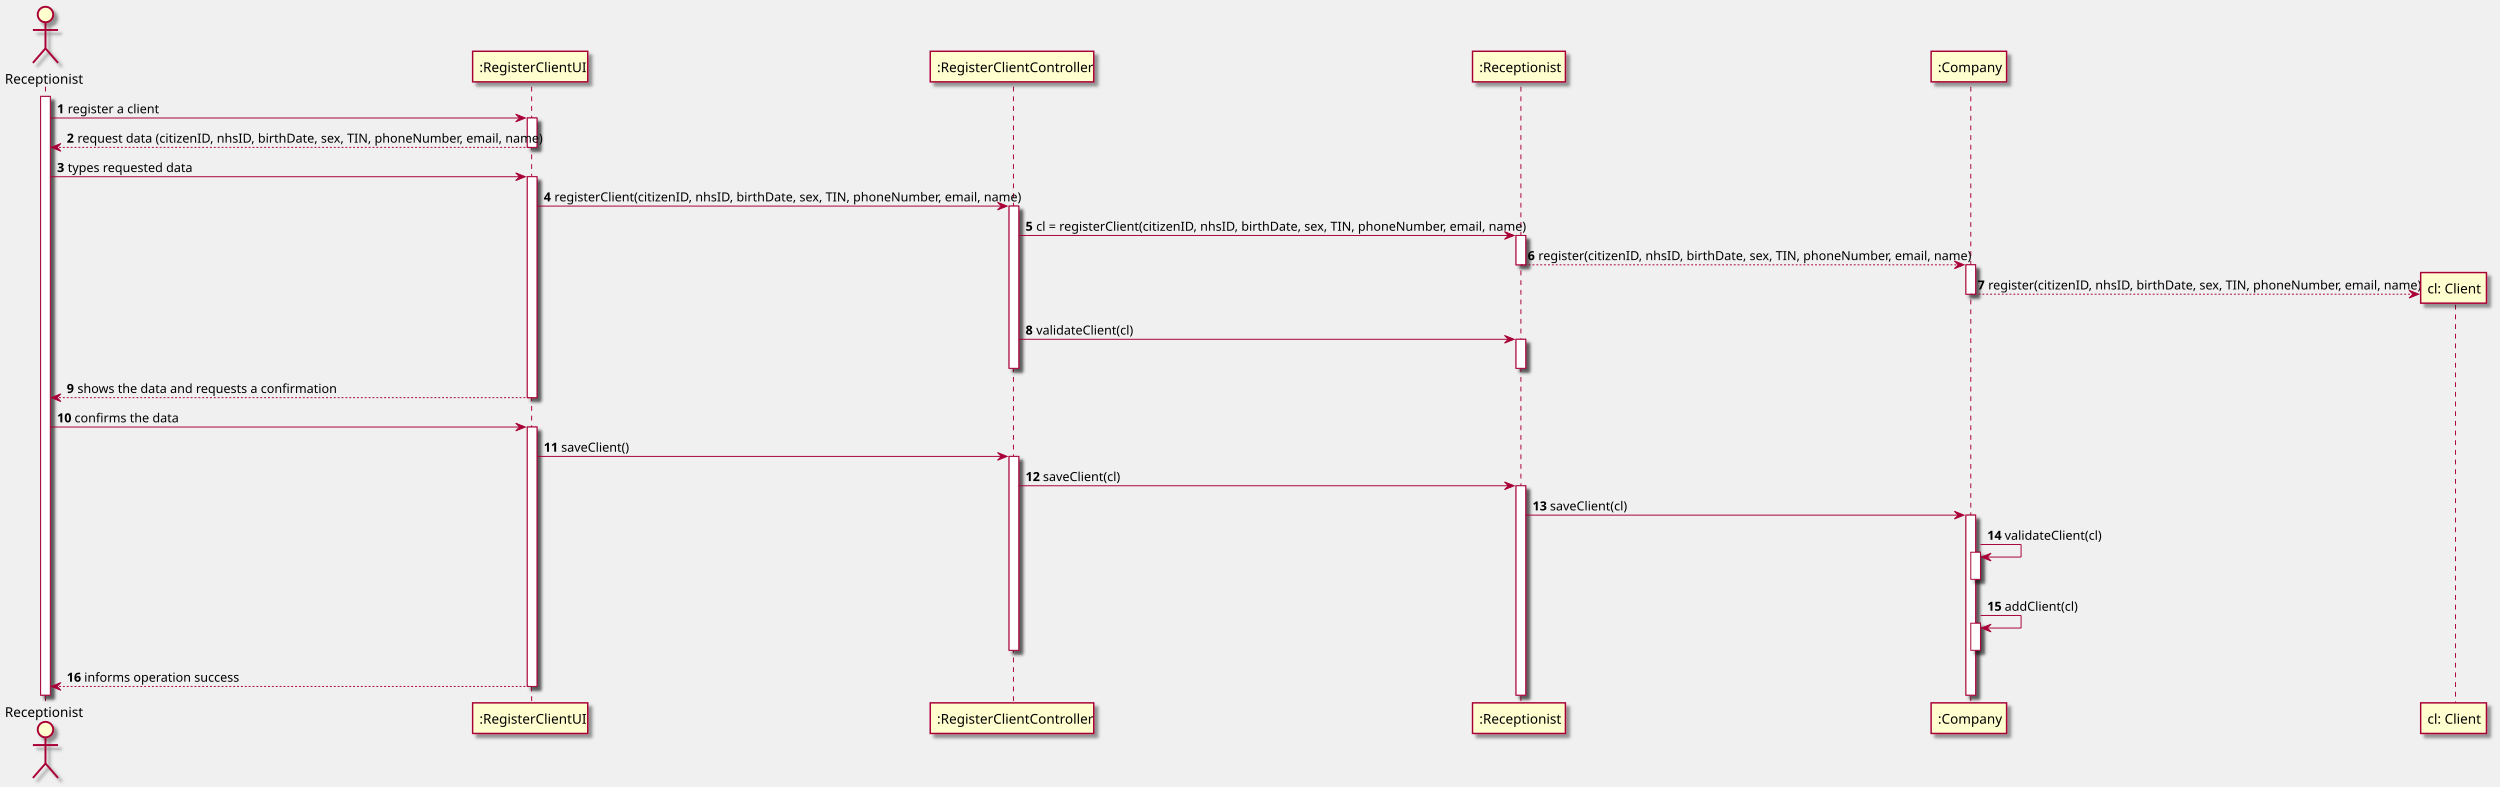
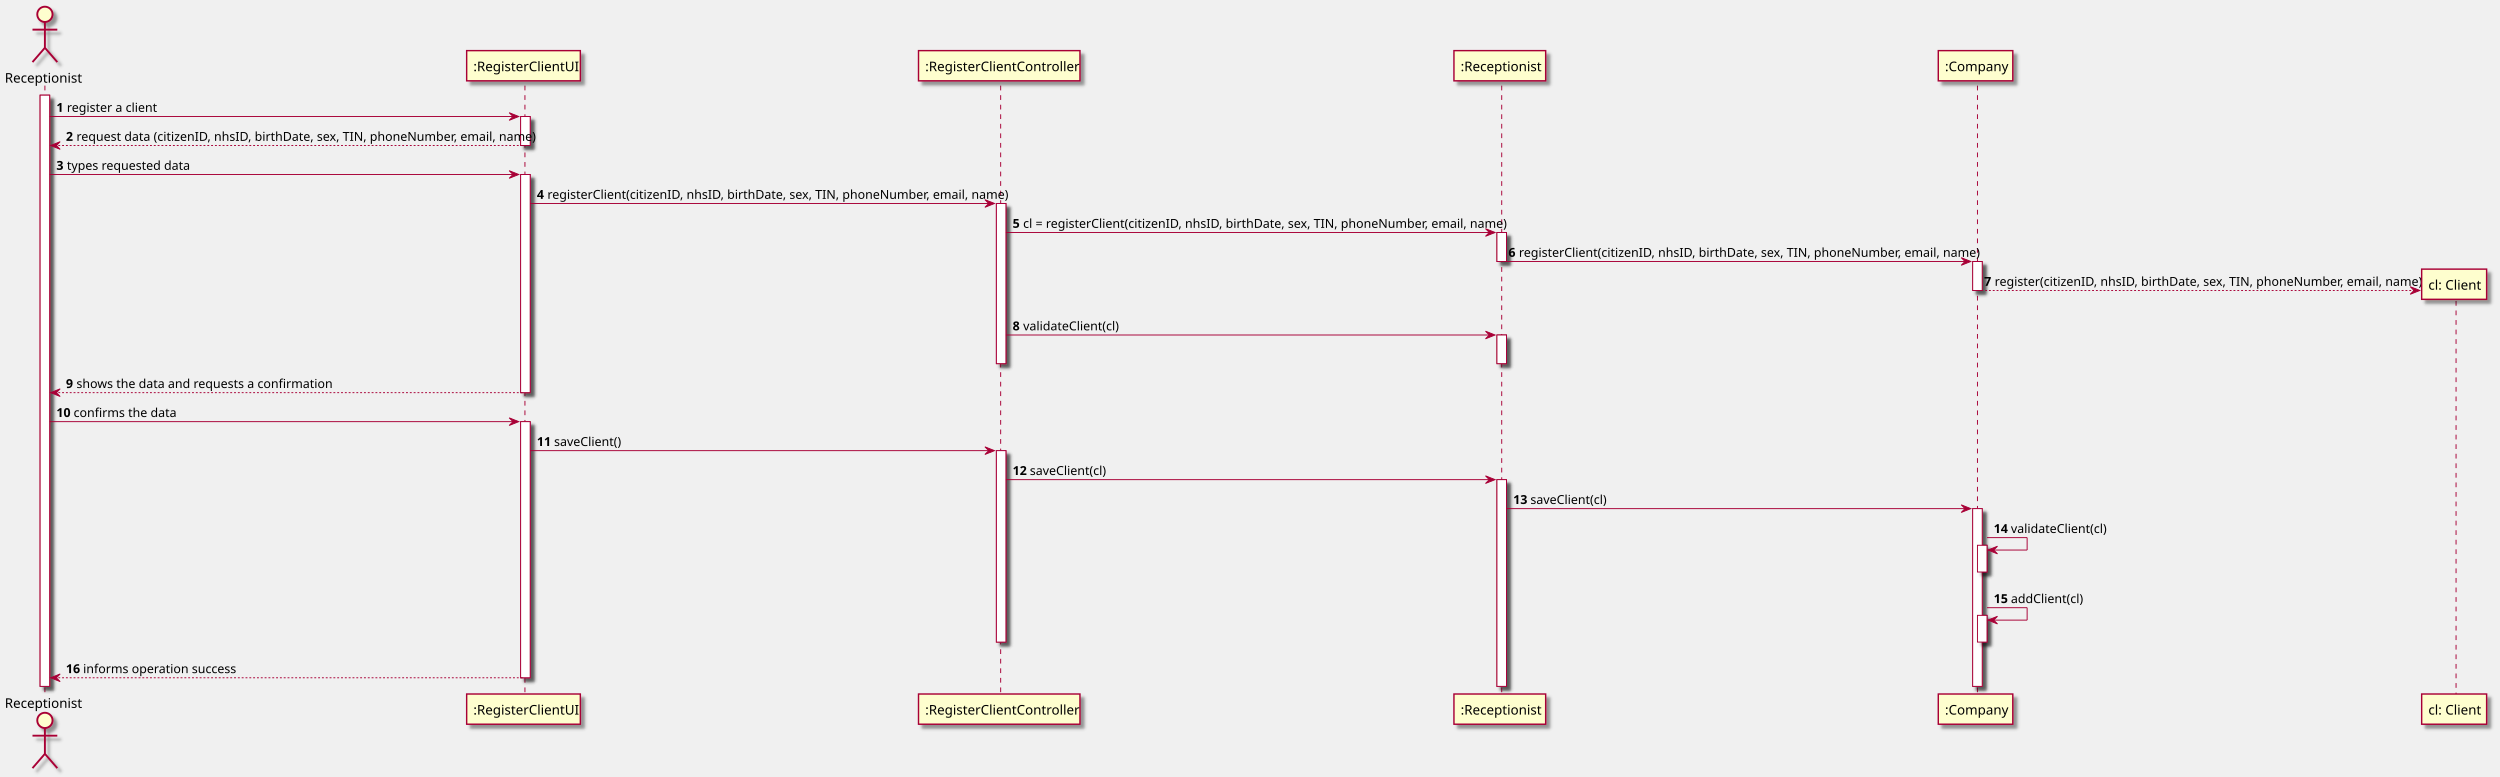
- <svg xmlns="http://www.w3.org/2000/svg" contentScriptType="application/ecmascript" contentStyleType="text/css" height="813px" preserveAspectRatio="none" style="width:2584px;height:813px;" version="1.1" viewBox="0 0 2584 813" width="2584px" zoomAndPan="magnify">
+ <svg xmlns="http://www.w3.org/2000/svg" contentScriptType="application/ecmascript" contentStyleType="text/css" height="813px" preserveAspectRatio="none" style="width:2617px;height:813px;" version="1.1" viewBox="0 0 2617 813" width="2617px" zoomAndPan="magnify">
  <defs>
-     <filter height="300%" id="f6uvj51suqcys" width="300%" x="-1" y="-1">
+     <filter height="300%" id="fdkm8s56i7z54" width="300%" x="-1" y="-1">
      <feGaussianBlur result="blurOut" stdDeviation="2.0" />
      <feColorMatrix in="blurOut" result="blurOut2" type="matrix" values="0 0 0 0 0 0 0 0 0 0 0 0 0 0 0 0 0 0 .4 0" />
      <feOffset dx="4.0" dy="4.0" in="blurOut2" result="blurOut3" />
      <feBlend in="SourceGraphic" in2="blurOut3" mode="normal" />
    </filter>
  </defs>
  <g>
-     <rect fill="#FFFFFF" filter="url(#f6uvj51suqcys)" height="618.883" style="stroke:#A80036;stroke-width:1.0;" width="10" x="42" y="99.609" />
-     <rect fill="#FFFFFF" filter="url(#f6uvj51suqcys)" height="30.352" style="stroke:#A80036;stroke-width:1.0;" width="10" x="545" y="121.961" />
-     <rect fill="#FFFFFF" filter="url(#f6uvj51suqcys)" height="228.367" style="stroke:#A80036;stroke-width:1.0;" width="10" x="545" y="182.664" />
-     <rect fill="#FFFFFF" filter="url(#f6uvj51suqcys)" height="268.109" style="stroke:#A80036;stroke-width:1.0;" width="10" x="545" y="441.383" />
-     <rect fill="#FFFFFF" filter="url(#f6uvj51suqcys)" height="167.664" style="stroke:#A80036;stroke-width:1.0;" width="10" x="1043" y="213.016" />
-     <rect fill="#FFFFFF" filter="url(#f6uvj51suqcys)" height="200.406" style="stroke:#A80036;stroke-width:1.0;" width="10" x="1043" y="471.734" />
-     <rect fill="#FFFFFF" filter="url(#f6uvj51suqcys)" height="30.352" style="stroke:#A80036;stroke-width:1.0;" width="10" x="1567" y="243.367" />
-     <rect fill="#FFFFFF" filter="url(#f6uvj51suqcys)" height="30" style="stroke:#A80036;stroke-width:1.0;" width="10" x="1567" y="350.68" />
-     <rect fill="#FFFFFF" filter="url(#f6uvj51suqcys)" height="216.406" style="stroke:#A80036;stroke-width:1.0;" width="10" x="1567" y="502.086" />
-     <rect fill="#FFFFFF" filter="url(#f6uvj51suqcys)" height="30.352" style="stroke:#A80036;stroke-width:1.0;" width="10" x="2032" y="273.719" />
-     <rect fill="#FFFFFF" filter="url(#f6uvj51suqcys)" height="186.055" style="stroke:#A80036;stroke-width:1.0;" width="10" x="2032" y="532.438" />
-     <rect fill="#FFFFFF" filter="url(#f6uvj51suqcys)" height="28" style="stroke:#A80036;stroke-width:1.0;" width="10" x="2037" y="570.789" />
-     <rect fill="#FFFFFF" filter="url(#f6uvj51suqcys)" height="28" style="stroke:#A80036;stroke-width:1.0;" width="10" x="2037" y="644.141" />
+     <rect fill="#FFFFFF" filter="url(#fdkm8s56i7z54)" height="618.883" style="stroke:#A80036;stroke-width:1.0;" width="10" x="42" y="99.609" />
+     <rect fill="#FFFFFF" filter="url(#fdkm8s56i7z54)" height="30.352" style="stroke:#A80036;stroke-width:1.0;" width="10" x="545" y="121.961" />
+     <rect fill="#FFFFFF" filter="url(#fdkm8s56i7z54)" height="228.367" style="stroke:#A80036;stroke-width:1.0;" width="10" x="545" y="182.664" />
+     <rect fill="#FFFFFF" filter="url(#fdkm8s56i7z54)" height="268.109" style="stroke:#A80036;stroke-width:1.0;" width="10" x="545" y="441.383" />
+     <rect fill="#FFFFFF" filter="url(#fdkm8s56i7z54)" height="167.664" style="stroke:#A80036;stroke-width:1.0;" width="10" x="1043" y="213.016" />
+     <rect fill="#FFFFFF" filter="url(#fdkm8s56i7z54)" height="200.406" style="stroke:#A80036;stroke-width:1.0;" width="10" x="1043" y="471.734" />
+     <rect fill="#FFFFFF" filter="url(#fdkm8s56i7z54)" height="30.352" style="stroke:#A80036;stroke-width:1.0;" width="10" x="1567" y="243.367" />
+     <rect fill="#FFFFFF" filter="url(#fdkm8s56i7z54)" height="30" style="stroke:#A80036;stroke-width:1.0;" width="10" x="1567" y="350.68" />
+     <rect fill="#FFFFFF" filter="url(#fdkm8s56i7z54)" height="216.406" style="stroke:#A80036;stroke-width:1.0;" width="10" x="1567" y="502.086" />
+     <rect fill="#FFFFFF" filter="url(#fdkm8s56i7z54)" height="30.352" style="stroke:#A80036;stroke-width:1.0;" width="10" x="2065" y="273.719" />
+     <rect fill="#FFFFFF" filter="url(#fdkm8s56i7z54)" height="186.055" style="stroke:#A80036;stroke-width:1.0;" width="10" x="2065" y="532.438" />
+     <rect fill="#FFFFFF" filter="url(#fdkm8s56i7z54)" height="28" style="stroke:#A80036;stroke-width:1.0;" width="10" x="2070" y="570.789" />
+     <rect fill="#FFFFFF" filter="url(#fdkm8s56i7z54)" height="28" style="stroke:#A80036;stroke-width:1.0;" width="10" x="2070" y="644.141" />
    <line style="stroke:#A80036;stroke-width:1.0;stroke-dasharray:5.0,5.0;" x1="47" x2="47" y1="89.609" y2="727.492" />
    <line style="stroke:#A80036;stroke-width:1.0;stroke-dasharray:5.0,5.0;" x1="549.5" x2="549.5" y1="89.609" y2="727.492" />
    <line style="stroke:#A80036;stroke-width:1.0;stroke-dasharray:5.0,5.0;" x1="1047.5" x2="1047.5" y1="89.609" y2="727.492" />
    <line style="stroke:#A80036;stroke-width:1.0;stroke-dasharray:5.0,5.0;" x1="1572" x2="1572" y1="89.609" y2="727.492" />
-     <line style="stroke:#A80036;stroke-width:1.0;stroke-dasharray:5.0,5.0;" x1="2037" x2="2037" y1="89.609" y2="727.492" />
-     <line style="stroke:#A80036;stroke-width:1.0;stroke-dasharray:5.0,5.0;" x1="2538" x2="2538" y1="315.023" y2="727.492" />
+     <line style="stroke:#A80036;stroke-width:1.0;stroke-dasharray:5.0,5.0;" x1="2070" x2="2070" y1="89.609" y2="727.492" />
+     <line style="stroke:#A80036;stroke-width:1.0;stroke-dasharray:5.0,5.0;" x1="2571" x2="2571" y1="315.023" y2="727.492" />
    <text fill="#000000" font-family="sans-serif" font-size="14" lengthAdjust="spacing" textLength="78" x="5" y="86.533">Receptionist</text>
-     <ellipse cx="47" cy="15" fill="#FEFECE" filter="url(#f6uvj51suqcys)" rx="8" ry="8" style="stroke:#A80036;stroke-width:2.0;" />
-     <path d="M47,23 L47,50 M34,31 L60,31 M47,50 L34,65 M47,50 L60,65 " fill="none" filter="url(#f6uvj51suqcys)" style="stroke:#A80036;stroke-width:2.0;" />
+     <ellipse cx="47" cy="15" fill="#FEFECE" filter="url(#fdkm8s56i7z54)" rx="8" ry="8" style="stroke:#A80036;stroke-width:2.0;" />
+     <path d="M47,23 L47,50 M34,31 L60,31 M47,50 L34,65 M47,50 L60,65 " fill="none" filter="url(#fdkm8s56i7z54)" style="stroke:#A80036;stroke-width:2.0;" />
    <text fill="#000000" font-family="sans-serif" font-size="14" lengthAdjust="spacing" textLength="78" x="5" y="741.025">Receptionist</text>
-     <ellipse cx="47" cy="754.102" fill="#FEFECE" filter="url(#f6uvj51suqcys)" rx="8" ry="8" style="stroke:#A80036;stroke-width:2.0;" />
-     <path d="M47,762.102 L47,789.102 M34,770.102 L60,770.102 M47,789.102 L34,804.102 M47,789.102 L60,804.102 " fill="none" filter="url(#f6uvj51suqcys)" style="stroke:#A80036;stroke-width:2.0;" />
-     <rect fill="#FEFECE" filter="url(#f6uvj51suqcys)" height="31.609" style="stroke:#A80036;stroke-width:1.5;" width="119" x="488.5" y="53" />
+     <ellipse cx="47" cy="754.102" fill="#FEFECE" filter="url(#fdkm8s56i7z54)" rx="8" ry="8" style="stroke:#A80036;stroke-width:2.0;" />
+     <path d="M47,762.102 L47,789.102 M34,770.102 L60,770.102 M47,789.102 L34,804.102 M47,789.102 L60,804.102 " fill="none" filter="url(#fdkm8s56i7z54)" style="stroke:#A80036;stroke-width:2.0;" />
+     <rect fill="#FEFECE" filter="url(#fdkm8s56i7z54)" height="31.609" style="stroke:#A80036;stroke-width:1.5;" width="119" x="488.5" y="53" />
    <text fill="#000000" font-family="sans-serif" font-size="14" lengthAdjust="spacing" textLength="105" x="495.5" y="74.533">:RegisterClientUI</text>
-     <rect fill="#FEFECE" filter="url(#f6uvj51suqcys)" height="31.609" style="stroke:#A80036;stroke-width:1.5;" width="119" x="488.5" y="726.492" />
+     <rect fill="#FEFECE" filter="url(#fdkm8s56i7z54)" height="31.609" style="stroke:#A80036;stroke-width:1.5;" width="119" x="488.5" y="726.492" />
    <text fill="#000000" font-family="sans-serif" font-size="14" lengthAdjust="spacing" textLength="105" x="495.5" y="748.025">:RegisterClientUI</text>
-     <rect fill="#FEFECE" filter="url(#f6uvj51suqcys)" height="31.609" style="stroke:#A80036;stroke-width:1.5;" width="169" x="961.5" y="53" />
+     <rect fill="#FEFECE" filter="url(#fdkm8s56i7z54)" height="31.609" style="stroke:#A80036;stroke-width:1.5;" width="169" x="961.5" y="53" />
    <text fill="#000000" font-family="sans-serif" font-size="14" lengthAdjust="spacing" textLength="155" x="968.5" y="74.533">:RegisterClientController</text>
-     <rect fill="#FEFECE" filter="url(#f6uvj51suqcys)" height="31.609" style="stroke:#A80036;stroke-width:1.5;" width="169" x="961.5" y="726.492" />
+     <rect fill="#FEFECE" filter="url(#fdkm8s56i7z54)" height="31.609" style="stroke:#A80036;stroke-width:1.5;" width="169" x="961.5" y="726.492" />
    <text fill="#000000" font-family="sans-serif" font-size="14" lengthAdjust="spacing" textLength="155" x="968.5" y="748.025">:RegisterClientController</text>
-     <rect fill="#FEFECE" filter="url(#f6uvj51suqcys)" height="31.609" style="stroke:#A80036;stroke-width:1.5;" width="96" x="1522" y="53" />
+     <rect fill="#FEFECE" filter="url(#fdkm8s56i7z54)" height="31.609" style="stroke:#A80036;stroke-width:1.5;" width="96" x="1522" y="53" />
    <text fill="#000000" font-family="sans-serif" font-size="14" lengthAdjust="spacing" textLength="82" x="1529" y="74.533">:Receptionist</text>
-     <rect fill="#FEFECE" filter="url(#f6uvj51suqcys)" height="31.609" style="stroke:#A80036;stroke-width:1.5;" width="96" x="1522" y="726.492" />
+     <rect fill="#FEFECE" filter="url(#fdkm8s56i7z54)" height="31.609" style="stroke:#A80036;stroke-width:1.5;" width="96" x="1522" y="726.492" />
    <text fill="#000000" font-family="sans-serif" font-size="14" lengthAdjust="spacing" textLength="82" x="1529" y="748.025">:Receptionist</text>
-     <rect fill="#FEFECE" filter="url(#f6uvj51suqcys)" height="31.609" style="stroke:#A80036;stroke-width:1.5;" width="78" x="1996" y="53" />
-     <text fill="#000000" font-family="sans-serif" font-size="14" lengthAdjust="spacing" textLength="64" x="2003" y="74.533">:Company</text>
-     <rect fill="#FEFECE" filter="url(#f6uvj51suqcys)" height="31.609" style="stroke:#A80036;stroke-width:1.5;" width="78" x="1996" y="726.492" />
-     <text fill="#000000" font-family="sans-serif" font-size="14" lengthAdjust="spacing" textLength="64" x="2003" y="748.025">:Company</text>
-     <rect fill="#FEFECE" filter="url(#f6uvj51suqcys)" height="31.609" style="stroke:#A80036;stroke-width:1.5;" width="68" x="2502" y="726.492" />
-     <text fill="#000000" font-family="sans-serif" font-size="14" lengthAdjust="spacing" textLength="54" x="2509" y="748.025">cl: Client</text>
-     <rect fill="#FFFFFF" filter="url(#f6uvj51suqcys)" height="618.883" style="stroke:#A80036;stroke-width:1.0;" width="10" x="42" y="99.609" />
-     <rect fill="#FFFFFF" filter="url(#f6uvj51suqcys)" height="30.352" style="stroke:#A80036;stroke-width:1.0;" width="10" x="545" y="121.961" />
-     <rect fill="#FFFFFF" filter="url(#f6uvj51suqcys)" height="228.367" style="stroke:#A80036;stroke-width:1.0;" width="10" x="545" y="182.664" />
-     <rect fill="#FFFFFF" filter="url(#f6uvj51suqcys)" height="268.109" style="stroke:#A80036;stroke-width:1.0;" width="10" x="545" y="441.383" />
-     <rect fill="#FFFFFF" filter="url(#f6uvj51suqcys)" height="167.664" style="stroke:#A80036;stroke-width:1.0;" width="10" x="1043" y="213.016" />
-     <rect fill="#FFFFFF" filter="url(#f6uvj51suqcys)" height="200.406" style="stroke:#A80036;stroke-width:1.0;" width="10" x="1043" y="471.734" />
-     <rect fill="#FFFFFF" filter="url(#f6uvj51suqcys)" height="30.352" style="stroke:#A80036;stroke-width:1.0;" width="10" x="1567" y="243.367" />
-     <rect fill="#FFFFFF" filter="url(#f6uvj51suqcys)" height="30" style="stroke:#A80036;stroke-width:1.0;" width="10" x="1567" y="350.68" />
-     <rect fill="#FFFFFF" filter="url(#f6uvj51suqcys)" height="216.406" style="stroke:#A80036;stroke-width:1.0;" width="10" x="1567" y="502.086" />
-     <rect fill="#FFFFFF" filter="url(#f6uvj51suqcys)" height="30.352" style="stroke:#A80036;stroke-width:1.0;" width="10" x="2032" y="273.719" />
-     <rect fill="#FFFFFF" filter="url(#f6uvj51suqcys)" height="186.055" style="stroke:#A80036;stroke-width:1.0;" width="10" x="2032" y="532.438" />
-     <rect fill="#FFFFFF" filter="url(#f6uvj51suqcys)" height="28" style="stroke:#A80036;stroke-width:1.0;" width="10" x="2037" y="570.789" />
-     <rect fill="#FFFFFF" filter="url(#f6uvj51suqcys)" height="28" style="stroke:#A80036;stroke-width:1.0;" width="10" x="2037" y="644.141" />
+     <rect fill="#FEFECE" filter="url(#fdkm8s56i7z54)" height="31.609" style="stroke:#A80036;stroke-width:1.5;" width="78" x="2029" y="53" />
+     <text fill="#000000" font-family="sans-serif" font-size="14" lengthAdjust="spacing" textLength="64" x="2036" y="74.533">:Company</text>
+     <rect fill="#FEFECE" filter="url(#fdkm8s56i7z54)" height="31.609" style="stroke:#A80036;stroke-width:1.5;" width="78" x="2029" y="726.492" />
+     <text fill="#000000" font-family="sans-serif" font-size="14" lengthAdjust="spacing" textLength="64" x="2036" y="748.025">:Company</text>
+     <rect fill="#FEFECE" filter="url(#fdkm8s56i7z54)" height="31.609" style="stroke:#A80036;stroke-width:1.5;" width="68" x="2535" y="726.492" />
+     <text fill="#000000" font-family="sans-serif" font-size="14" lengthAdjust="spacing" textLength="54" x="2542" y="748.025">cl: Client</text>
+     <rect fill="#FFFFFF" filter="url(#fdkm8s56i7z54)" height="618.883" style="stroke:#A80036;stroke-width:1.0;" width="10" x="42" y="99.609" />
+     <rect fill="#FFFFFF" filter="url(#fdkm8s56i7z54)" height="30.352" style="stroke:#A80036;stroke-width:1.0;" width="10" x="545" y="121.961" />
+     <rect fill="#FFFFFF" filter="url(#fdkm8s56i7z54)" height="228.367" style="stroke:#A80036;stroke-width:1.0;" width="10" x="545" y="182.664" />
+     <rect fill="#FFFFFF" filter="url(#fdkm8s56i7z54)" height="268.109" style="stroke:#A80036;stroke-width:1.0;" width="10" x="545" y="441.383" />
+     <rect fill="#FFFFFF" filter="url(#fdkm8s56i7z54)" height="167.664" style="stroke:#A80036;stroke-width:1.0;" width="10" x="1043" y="213.016" />
+     <rect fill="#FFFFFF" filter="url(#fdkm8s56i7z54)" height="200.406" style="stroke:#A80036;stroke-width:1.0;" width="10" x="1043" y="471.734" />
+     <rect fill="#FFFFFF" filter="url(#fdkm8s56i7z54)" height="30.352" style="stroke:#A80036;stroke-width:1.0;" width="10" x="1567" y="243.367" />
+     <rect fill="#FFFFFF" filter="url(#fdkm8s56i7z54)" height="30" style="stroke:#A80036;stroke-width:1.0;" width="10" x="1567" y="350.68" />
+     <rect fill="#FFFFFF" filter="url(#fdkm8s56i7z54)" height="216.406" style="stroke:#A80036;stroke-width:1.0;" width="10" x="1567" y="502.086" />
+     <rect fill="#FFFFFF" filter="url(#fdkm8s56i7z54)" height="30.352" style="stroke:#A80036;stroke-width:1.0;" width="10" x="2065" y="273.719" />
+     <rect fill="#FFFFFF" filter="url(#fdkm8s56i7z54)" height="186.055" style="stroke:#A80036;stroke-width:1.0;" width="10" x="2065" y="532.438" />
+     <rect fill="#FFFFFF" filter="url(#fdkm8s56i7z54)" height="28" style="stroke:#A80036;stroke-width:1.0;" width="10" x="2070" y="570.789" />
+     <rect fill="#FFFFFF" filter="url(#fdkm8s56i7z54)" height="28" style="stroke:#A80036;stroke-width:1.0;" width="10" x="2070" y="644.141" />
    <polygon fill="#A80036" points="533,117.961,543,121.961,533,125.961,537,121.961" style="stroke:#A80036;stroke-width:1.0;" />
    <line style="stroke:#A80036;stroke-width:1.0;" x1="52" x2="539" y1="121.961" y2="121.961" />
    <text fill="#000000" font-family="sans-serif" font-size="13" font-weight="bold" lengthAdjust="spacing" textLength="7" x="59" y="117.105">1</text>
    <text fill="#000000" font-family="sans-serif" font-size="13" lengthAdjust="spacing" textLength="89" x="70" y="117.105">register a client</text>
    <polygon fill="#A80036" points="63,148.312,53,152.312,63,156.312,59,152.312" style="stroke:#A80036;stroke-width:1.0;" />
    <line style="stroke:#A80036;stroke-width:1.0;stroke-dasharray:2.0,2.0;" x1="57" x2="549" y1="152.312" y2="152.312" />
    <text fill="#000000" font-family="sans-serif" font-size="13" font-weight="bold" lengthAdjust="spacing" textLength="7" x="69" y="147.456">2</text>
    <text fill="#000000" font-family="sans-serif" font-size="13" lengthAdjust="spacing" textLength="458" x="80" y="147.456">request data (citizenID, nhsID, birthDate, sex, TIN, phoneNumber, email, name)</text>
    <polygon fill="#A80036" points="533,178.664,543,182.664,533,186.664,537,182.664" style="stroke:#A80036;stroke-width:1.0;" />
    <line style="stroke:#A80036;stroke-width:1.0;" x1="52" x2="539" y1="182.664" y2="182.664" />
    <text fill="#000000" font-family="sans-serif" font-size="13" font-weight="bold" lengthAdjust="spacing" textLength="7" x="59" y="177.808">3</text>
    <text fill="#000000" font-family="sans-serif" font-size="13" lengthAdjust="spacing" textLength="122" x="70" y="177.808">types requested data</text>
    <polygon fill="#A80036" points="1031,209.016,1041,213.016,1031,217.016,1035,213.016" style="stroke:#A80036;stroke-width:1.0;" />
    <line style="stroke:#A80036;stroke-width:1.0;" x1="555" x2="1037" y1="213.016" y2="213.016" />
    <text fill="#000000" font-family="sans-serif" font-size="13" font-weight="bold" lengthAdjust="spacing" textLength="7" x="562" y="208.159">4</text>
    <text fill="#000000" font-family="sans-serif" font-size="13" lengthAdjust="spacing" textLength="458" x="573" y="208.159">registerClient(citizenID, nhsID, birthDate, sex, TIN, phoneNumber, email, name)</text>
    <polygon fill="#A80036" points="1555,239.367,1565,243.367,1555,247.367,1559,243.367" style="stroke:#A80036;stroke-width:1.0;" />
    <line style="stroke:#A80036;stroke-width:1.0;" x1="1053" x2="1561" y1="243.367" y2="243.367" />
    <text fill="#000000" font-family="sans-serif" font-size="13" font-weight="bold" lengthAdjust="spacing" textLength="7" x="1060" y="238.511">5</text>
    <text fill="#000000" font-family="sans-serif" font-size="13" lengthAdjust="spacing" textLength="484" x="1071" y="238.511">cl = registerClient(citizenID, nhsID, birthDate, sex, TIN, phoneNumber, email, name)</text>
-     <polygon fill="#A80036" points="2020,269.719,2030,273.719,2020,277.719,2024,273.719" style="stroke:#A80036;stroke-width:1.0;" />
-     <line style="stroke:#A80036;stroke-width:1.0;stroke-dasharray:2.0,2.0;" x1="1572" x2="2026" y1="273.719" y2="273.719" />
+     <polygon fill="#A80036" points="2053,269.719,2063,273.719,2053,277.719,2057,273.719" style="stroke:#A80036;stroke-width:1.0;" />
+     <line style="stroke:#A80036;stroke-width:1.0;" x1="1572" x2="2059" y1="273.719" y2="273.719" />
    <text fill="#000000" font-family="sans-serif" font-size="13" font-weight="bold" lengthAdjust="spacing" textLength="7" x="1579" y="268.862">6</text>
-     <text fill="#000000" font-family="sans-serif" font-size="13" lengthAdjust="spacing" textLength="425" x="1590" y="268.862">register(citizenID, nhsID, birthDate, sex, TIN, phoneNumber, email, name)</text>
-     <polygon fill="#A80036" points="2490,300.07,2500,304.07,2490,308.07,2494,304.07" style="stroke:#A80036;stroke-width:1.0;" />
-     <line style="stroke:#A80036;stroke-width:1.0;stroke-dasharray:2.0,2.0;" x1="2037" x2="2496" y1="304.07" y2="304.07" />
-     <text fill="#000000" font-family="sans-serif" font-size="13" font-weight="bold" lengthAdjust="spacing" textLength="7" x="2044" y="299.214">7</text>
-     <text fill="#000000" font-family="sans-serif" font-size="13" lengthAdjust="spacing" textLength="425" x="2055" y="299.214">register(citizenID, nhsID, birthDate, sex, TIN, phoneNumber, email, name)</text>
-     <rect fill="#FEFECE" filter="url(#f6uvj51suqcys)" height="31.609" style="stroke:#A80036;stroke-width:1.5;" width="68" x="2502" y="281.719" />
-     <text fill="#000000" font-family="sans-serif" font-size="14" lengthAdjust="spacing" textLength="54" x="2509" y="303.252">cl: Client</text>
+     <text fill="#000000" font-family="sans-serif" font-size="13" lengthAdjust="spacing" textLength="458" x="1590" y="268.862">registerClient(citizenID, nhsID, birthDate, sex, TIN, phoneNumber, email, name)</text>
+     <polygon fill="#A80036" points="2523,300.07,2533,304.07,2523,308.07,2527,304.07" style="stroke:#A80036;stroke-width:1.0;" />
+     <line style="stroke:#A80036;stroke-width:1.0;stroke-dasharray:2.0,2.0;" x1="2070" x2="2529" y1="304.07" y2="304.07" />
+     <text fill="#000000" font-family="sans-serif" font-size="13" font-weight="bold" lengthAdjust="spacing" textLength="7" x="2077" y="299.214">7</text>
+     <text fill="#000000" font-family="sans-serif" font-size="13" lengthAdjust="spacing" textLength="425" x="2088" y="299.214">register(citizenID, nhsID, birthDate, sex, TIN, phoneNumber, email, name)</text>
+     <rect fill="#FEFECE" filter="url(#fdkm8s56i7z54)" height="31.609" style="stroke:#A80036;stroke-width:1.5;" width="68" x="2535" y="281.719" />
+     <text fill="#000000" font-family="sans-serif" font-size="14" lengthAdjust="spacing" textLength="54" x="2542" y="303.252">cl: Client</text>
    <polygon fill="#A80036" points="1555,346.68,1565,350.68,1555,354.68,1559,350.68" style="stroke:#A80036;stroke-width:1.0;" />
    <line style="stroke:#A80036;stroke-width:1.0;" x1="1053" x2="1561" y1="350.68" y2="350.68" />
    <text fill="#000000" font-family="sans-serif" font-size="13" font-weight="bold" lengthAdjust="spacing" textLength="7" x="1060" y="345.823">8</text>
    <text fill="#000000" font-family="sans-serif" font-size="13" lengthAdjust="spacing" textLength="94" x="1071" y="345.823">validateClient(cl)</text>
    <polygon fill="#A80036" points="63,407.031,53,411.031,63,415.031,59,411.031" style="stroke:#A80036;stroke-width:1.0;" />
    <line style="stroke:#A80036;stroke-width:1.0;stroke-dasharray:2.0,2.0;" x1="57" x2="549" y1="411.031" y2="411.031" />
    <text fill="#000000" font-family="sans-serif" font-size="13" font-weight="bold" lengthAdjust="spacing" textLength="7" x="69" y="406.175">9</text>
    <text fill="#000000" font-family="sans-serif" font-size="13" lengthAdjust="spacing" textLength="252" x="80" y="406.175">shows the data and requests a confirmation</text>
    <polygon fill="#A80036" points="533,437.383,543,441.383,533,445.383,537,441.383" style="stroke:#A80036;stroke-width:1.0;" />
    <line style="stroke:#A80036;stroke-width:1.0;" x1="52" x2="539" y1="441.383" y2="441.383" />
    <text fill="#000000" font-family="sans-serif" font-size="13" font-weight="bold" lengthAdjust="spacing" textLength="14" x="59" y="436.526">10</text>
    <text fill="#000000" font-family="sans-serif" font-size="13" lengthAdjust="spacing" textLength="100" x="77" y="436.526">confirms the data</text>
    <polygon fill="#A80036" points="1031,467.734,1041,471.734,1031,475.734,1035,471.734" style="stroke:#A80036;stroke-width:1.0;" />
    <line style="stroke:#A80036;stroke-width:1.0;" x1="555" x2="1037" y1="471.734" y2="471.734" />
    <text fill="#000000" font-family="sans-serif" font-size="13" font-weight="bold" lengthAdjust="spacing" textLength="14" x="562" y="466.878">11</text>
    <text fill="#000000" font-family="sans-serif" font-size="13" lengthAdjust="spacing" textLength="67" x="580" y="466.878">saveClient()</text>
    <polygon fill="#A80036" points="1555,498.086,1565,502.086,1555,506.086,1559,502.086" style="stroke:#A80036;stroke-width:1.0;" />
    <line style="stroke:#A80036;stroke-width:1.0;" x1="1053" x2="1561" y1="502.086" y2="502.086" />
    <text fill="#000000" font-family="sans-serif" font-size="13" font-weight="bold" lengthAdjust="spacing" textLength="14" x="1060" y="497.229">12</text>
    <text fill="#000000" font-family="sans-serif" font-size="13" lengthAdjust="spacing" textLength="77" x="1078" y="497.229">saveClient(cl)</text>
-     <polygon fill="#A80036" points="2020,528.438,2030,532.438,2020,536.438,2024,532.438" style="stroke:#A80036;stroke-width:1.0;" />
-     <line style="stroke:#A80036;stroke-width:1.0;" x1="1577" x2="2026" y1="532.438" y2="532.438" />
+     <polygon fill="#A80036" points="2053,528.438,2063,532.438,2053,536.438,2057,532.438" style="stroke:#A80036;stroke-width:1.0;" />
+     <line style="stroke:#A80036;stroke-width:1.0;" x1="1577" x2="2059" y1="532.438" y2="532.438" />
    <text fill="#000000" font-family="sans-serif" font-size="13" font-weight="bold" lengthAdjust="spacing" textLength="14" x="1584" y="527.581">13</text>
    <text fill="#000000" font-family="sans-serif" font-size="13" lengthAdjust="spacing" textLength="77" x="1602" y="527.581">saveClient(cl)</text>
-     <line style="stroke:#A80036;stroke-width:1.0;" x1="2047" x2="2089" y1="562.789" y2="562.789" />
-     <line style="stroke:#A80036;stroke-width:1.0;" x1="2089" x2="2089" y1="562.789" y2="575.789" />
-     <line style="stroke:#A80036;stroke-width:1.0;" x1="2048" x2="2089" y1="575.789" y2="575.789" />
-     <polygon fill="#A80036" points="2058,571.789,2048,575.789,2058,579.789,2054,575.789" style="stroke:#A80036;stroke-width:1.0;" />
-     <text fill="#000000" font-family="sans-serif" font-size="13" font-weight="bold" lengthAdjust="spacing" textLength="14" x="2054" y="557.933">14</text>
-     <text fill="#000000" font-family="sans-serif" font-size="13" lengthAdjust="spacing" textLength="94" x="2072" y="557.933">validateClient(cl)</text>
-     <line style="stroke:#A80036;stroke-width:1.0;" x1="2047" x2="2089" y1="636.141" y2="636.141" />
-     <line style="stroke:#A80036;stroke-width:1.0;" x1="2089" x2="2089" y1="636.141" y2="649.141" />
-     <line style="stroke:#A80036;stroke-width:1.0;" x1="2048" x2="2089" y1="649.141" y2="649.141" />
-     <polygon fill="#A80036" points="2058,645.141,2048,649.141,2058,653.141,2054,649.141" style="stroke:#A80036;stroke-width:1.0;" />
-     <text fill="#000000" font-family="sans-serif" font-size="13" font-weight="bold" lengthAdjust="spacing" textLength="14" x="2054" y="631.284">15</text>
-     <text fill="#000000" font-family="sans-serif" font-size="13" lengthAdjust="spacing" textLength="72" x="2072" y="631.284">addClient(cl)</text>
+     <line style="stroke:#A80036;stroke-width:1.0;" x1="2080" x2="2122" y1="562.789" y2="562.789" />
+     <line style="stroke:#A80036;stroke-width:1.0;" x1="2122" x2="2122" y1="562.789" y2="575.789" />
+     <line style="stroke:#A80036;stroke-width:1.0;" x1="2081" x2="2122" y1="575.789" y2="575.789" />
+     <polygon fill="#A80036" points="2091,571.789,2081,575.789,2091,579.789,2087,575.789" style="stroke:#A80036;stroke-width:1.0;" />
+     <text fill="#000000" font-family="sans-serif" font-size="13" font-weight="bold" lengthAdjust="spacing" textLength="14" x="2087" y="557.933">14</text>
+     <text fill="#000000" font-family="sans-serif" font-size="13" lengthAdjust="spacing" textLength="94" x="2105" y="557.933">validateClient(cl)</text>
+     <line style="stroke:#A80036;stroke-width:1.0;" x1="2080" x2="2122" y1="636.141" y2="636.141" />
+     <line style="stroke:#A80036;stroke-width:1.0;" x1="2122" x2="2122" y1="636.141" y2="649.141" />
+     <line style="stroke:#A80036;stroke-width:1.0;" x1="2081" x2="2122" y1="649.141" y2="649.141" />
+     <polygon fill="#A80036" points="2091,645.141,2081,649.141,2091,653.141,2087,649.141" style="stroke:#A80036;stroke-width:1.0;" />
+     <text fill="#000000" font-family="sans-serif" font-size="13" font-weight="bold" lengthAdjust="spacing" textLength="14" x="2087" y="631.284">15</text>
+     <text fill="#000000" font-family="sans-serif" font-size="13" lengthAdjust="spacing" textLength="72" x="2105" y="631.284">addClient(cl)</text>
    <polygon fill="#A80036" points="63,705.492,53,709.492,63,713.492,59,709.492" style="stroke:#A80036;stroke-width:1.0;" />
    <line style="stroke:#A80036;stroke-width:1.0;stroke-dasharray:2.0,2.0;" x1="57" x2="549" y1="709.492" y2="709.492" />
    <text fill="#000000" font-family="sans-serif" font-size="13" font-weight="bold" lengthAdjust="spacing" textLength="14" x="69" y="704.636">16</text>
    <text fill="#000000" font-family="sans-serif" font-size="13" lengthAdjust="spacing" textLength="152" x="87" y="704.636">informs operation success</text>
  </g>
</svg>
